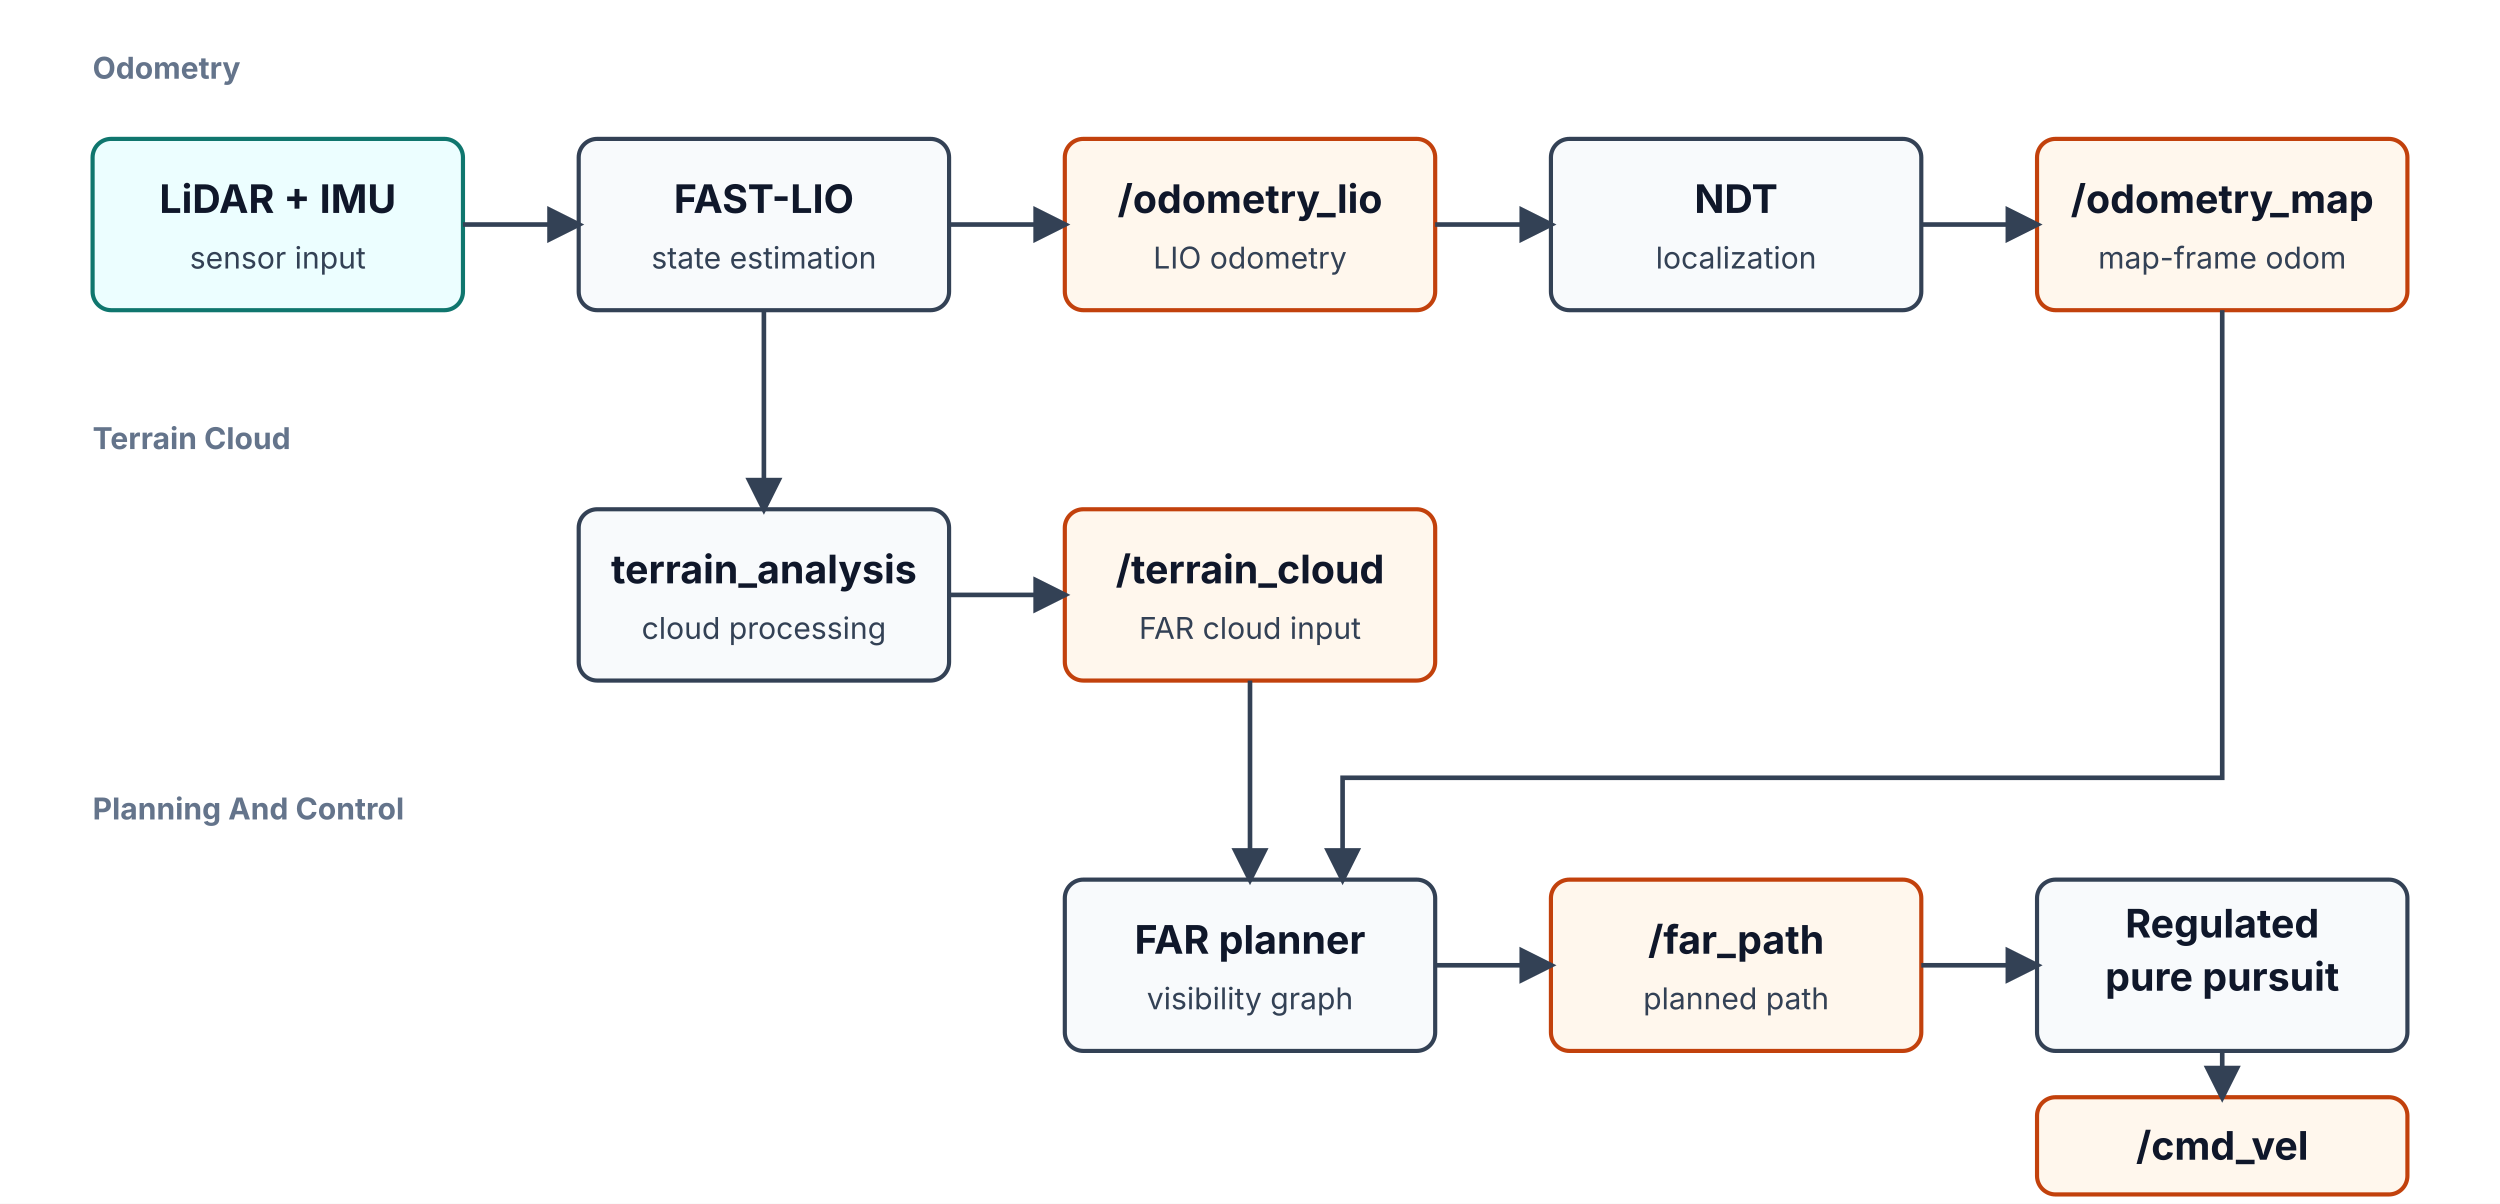
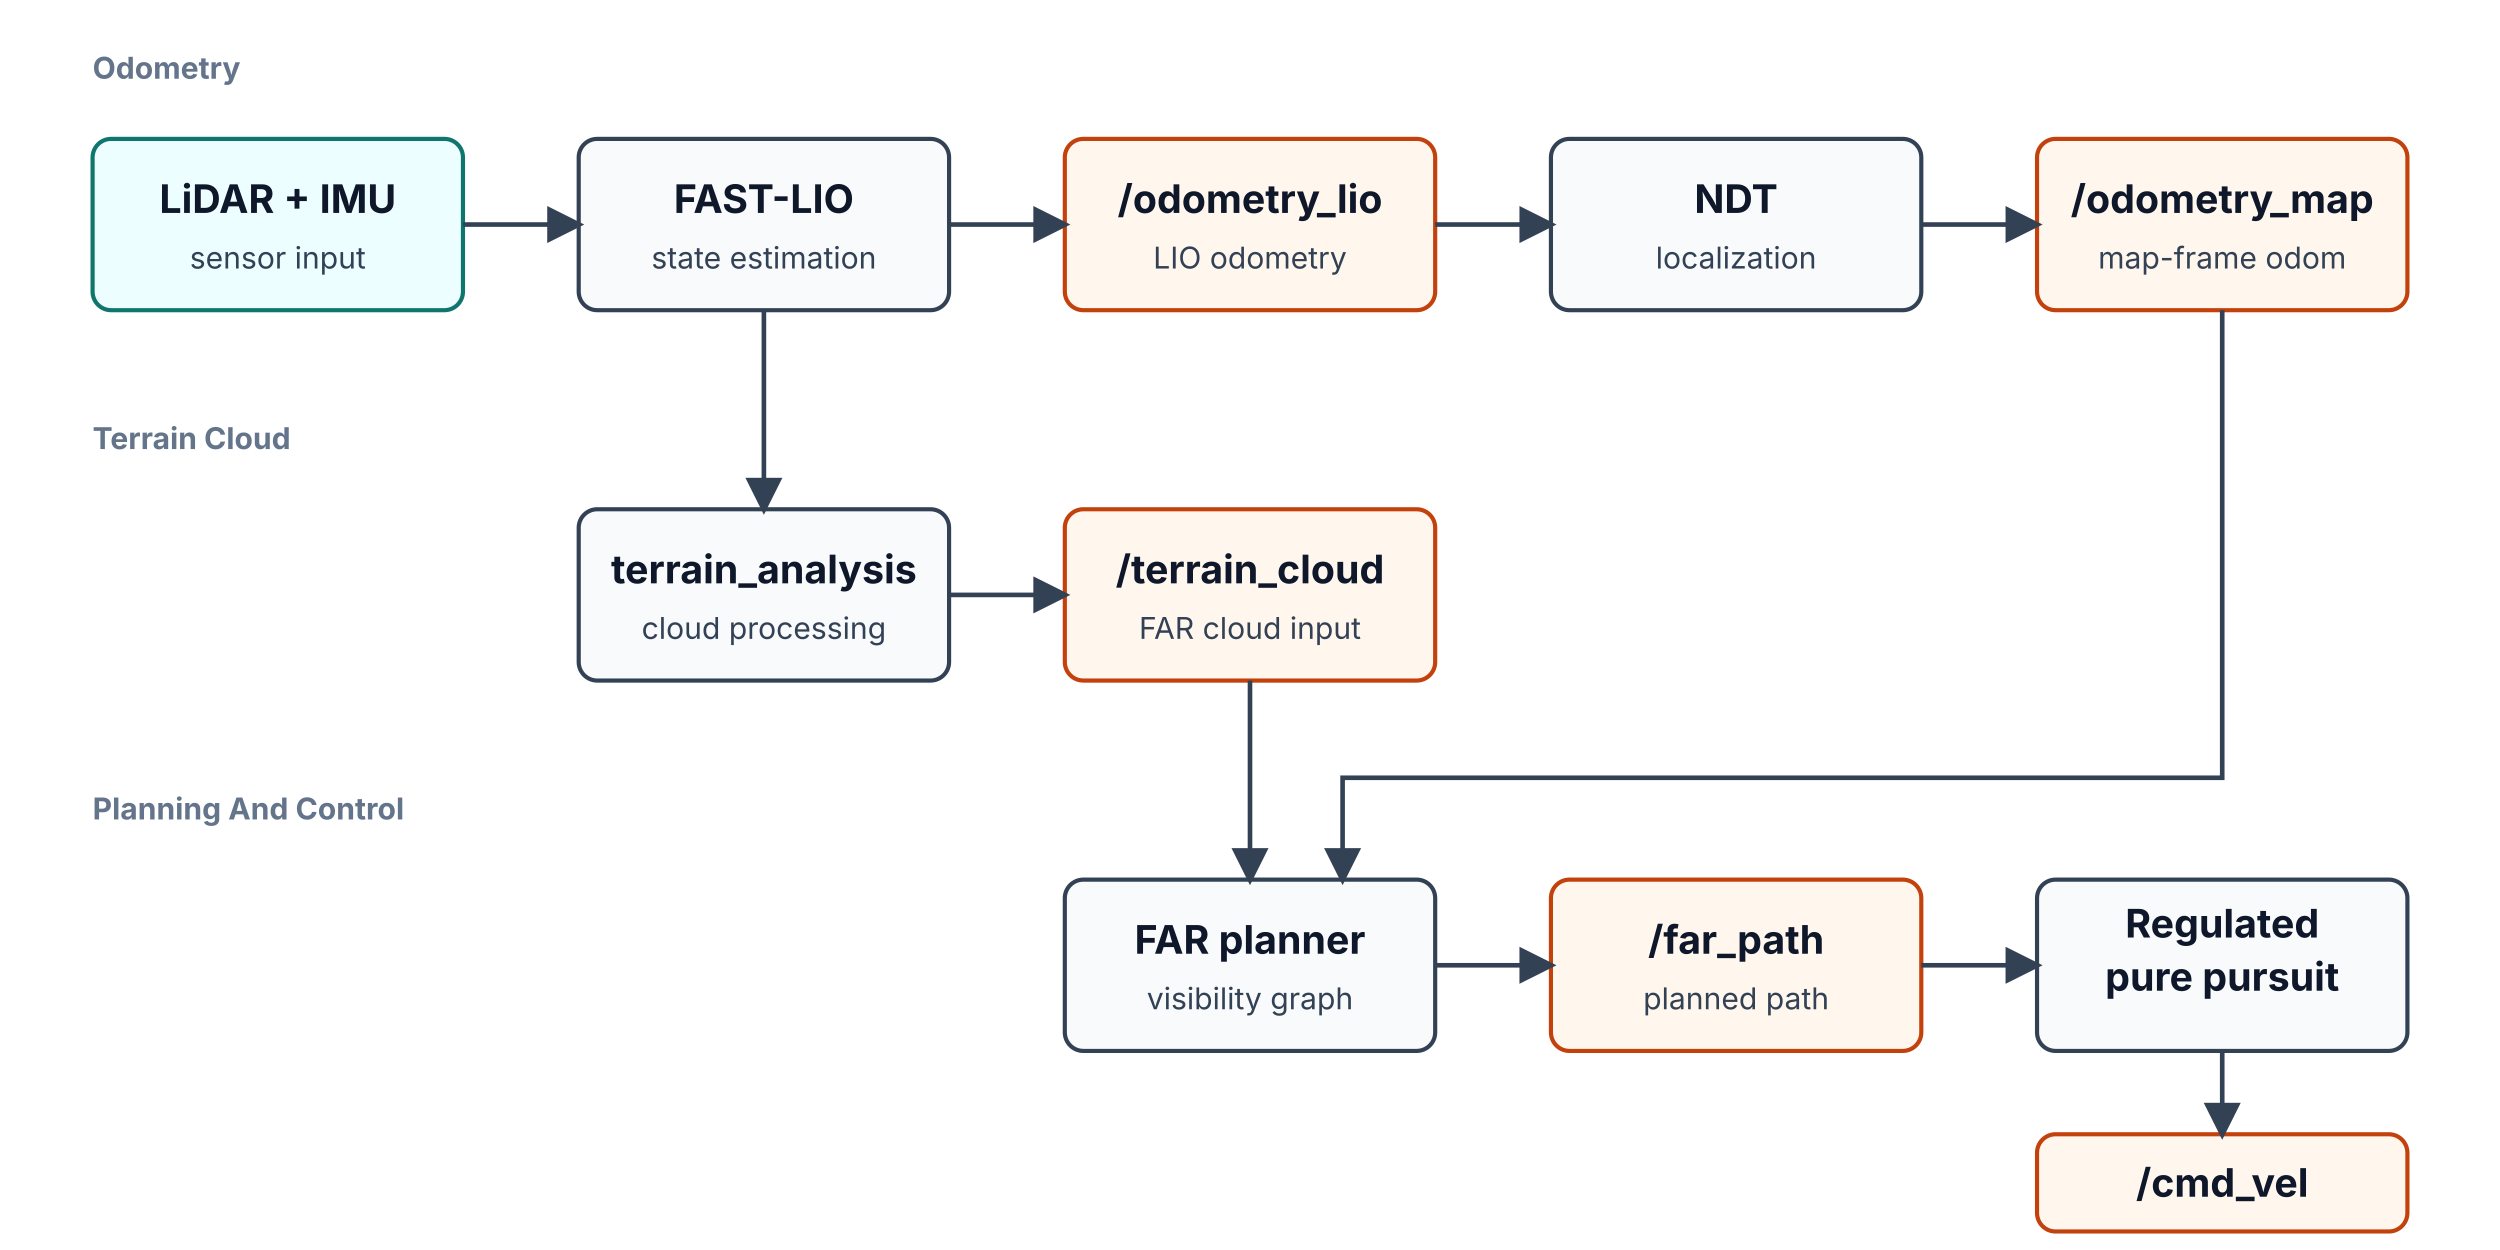
- <svg xmlns="http://www.w3.org/2000/svg" width="1080" height="520" viewBox="0 0 1080 520" role="img" aria-labelledby="title desc">
+ <svg xmlns="http://www.w3.org/2000/svg" width="1080" height="540" viewBox="0 0 1080 540" role="img" aria-labelledby="title desc">
  <defs>
    <marker id="arrow" viewBox="0 0 10 10" refX="8.5" refY="5" markerWidth="8" markerHeight="8" orient="auto-start-reverse">
      <path d="M 0 0 L 10 5 L 0 10 z" fill="#334155" />
    </marker>
    <style>
      .bg { fill: #ffffff; }
      .node { fill: #f8fafc; stroke: #334155; stroke-width: 1.8; rx: 8; }
      .sensor { fill: #ecfeff; stroke: #0f766e; }
      .topic { fill: #fff7ed; stroke: #c2410c; }
      .label { fill: #0f172a; font-family: Inter, Arial, sans-serif; font-size: 17px; font-weight: 700; text-anchor: middle; }
      .small { fill: #334155; font-family: Inter, Arial, sans-serif; font-size: 13px; text-anchor: middle; }
      .edge { fill: none; stroke: #334155; stroke-width: 2; marker-end: url(#arrow); }
      .lane { fill: #64748b; font-family: Inter, Arial, sans-serif; font-size: 13px; font-weight: 700; letter-spacing: 0; }
    </style>
  </defs>
-   <rect class="bg" width="1080" height="520" />
+   <rect class="bg" width="1080" height="540" />
  <text class="lane" x="40" y="34">Odometry</text>
  <rect class="node sensor" x="40" y="60" width="160" height="74" />
  <text class="label" x="120" y="92">LiDAR + IMU</text>
  <text class="small" x="120" y="116">sensor input</text>
  <rect class="node" x="250" y="60" width="160" height="74" />
  <text class="label" x="330" y="92">FAST-LIO</text>
  <text class="small" x="330" y="116">state estimation</text>
  <rect class="node topic" x="460" y="60" width="160" height="74" />
  <text class="label" x="540" y="92">/odometry_lio</text>
  <text class="small" x="540" y="116">LIO odometry</text>
  <rect class="node" x="670" y="60" width="160" height="74" />
  <text class="label" x="750" y="92">NDT</text>
  <text class="small" x="750" y="116">localization</text>
  <rect class="node topic" x="880" y="60" width="160" height="74" />
  <text class="label" x="960" y="92">/odometry_map</text>
  <text class="small" x="960" y="116">map-frame odom</text>
  <text class="lane" x="40" y="194">Terrain Cloud</text>
  <rect class="node" x="250" y="220" width="160" height="74" />
  <text class="label" x="330" y="252">terrain_analysis</text>
  <text class="small" x="330" y="276">cloud processing</text>
  <rect class="node topic" x="460" y="220" width="160" height="74" />
  <text class="label" x="540" y="252">/terrain_cloud</text>
  <text class="small" x="540" y="276">FAR cloud input</text>
  <text class="lane" x="40" y="354">Planning And Control</text>
  <rect class="node" x="460" y="380" width="160" height="74" />
  <text class="label" x="540" y="412">FAR planner</text>
  <text class="small" x="540" y="436">visibility graph</text>
  <rect class="node topic" x="670" y="380" width="160" height="74" />
  <text class="label" x="750" y="412">/far_path</text>
  <text class="small" x="750" y="436">planned path</text>
  <rect class="node" x="880" y="380" width="160" height="74" />
  <text class="label" x="960" y="405">Regulated</text>
  <text class="label" x="960" y="428">pure pursuit</text>
-   <rect class="node topic" x="880" y="474" width="160" height="42" />
-   <text class="label" x="960" y="501">/cmd_vel</text>
+   <rect class="node topic" x="880" y="490" width="160" height="42" />
+   <text class="label" x="960" y="517">/cmd_vel</text>
  <path class="edge" d="M 200 97 H 250" />
  <path class="edge" d="M 410 97 H 460" />
  <path class="edge" d="M 620 97 H 670" />
  <path class="edge" d="M 830 97 H 880" />
  <path class="edge" d="M 330 134 V 220" />
  <path class="edge" d="M 410 257 H 460" />
  <path class="edge" d="M 540 294 V 380" />
  <path class="edge" d="M 960 134 V 336 H 580 V 380" />
  <path class="edge" d="M 620 417 H 670" />
  <path class="edge" d="M 830 417 H 880" />
-   <path class="edge" d="M 960 454 V 474" />
+   <path class="edge" d="M 960 454 V 490" />
</svg>
